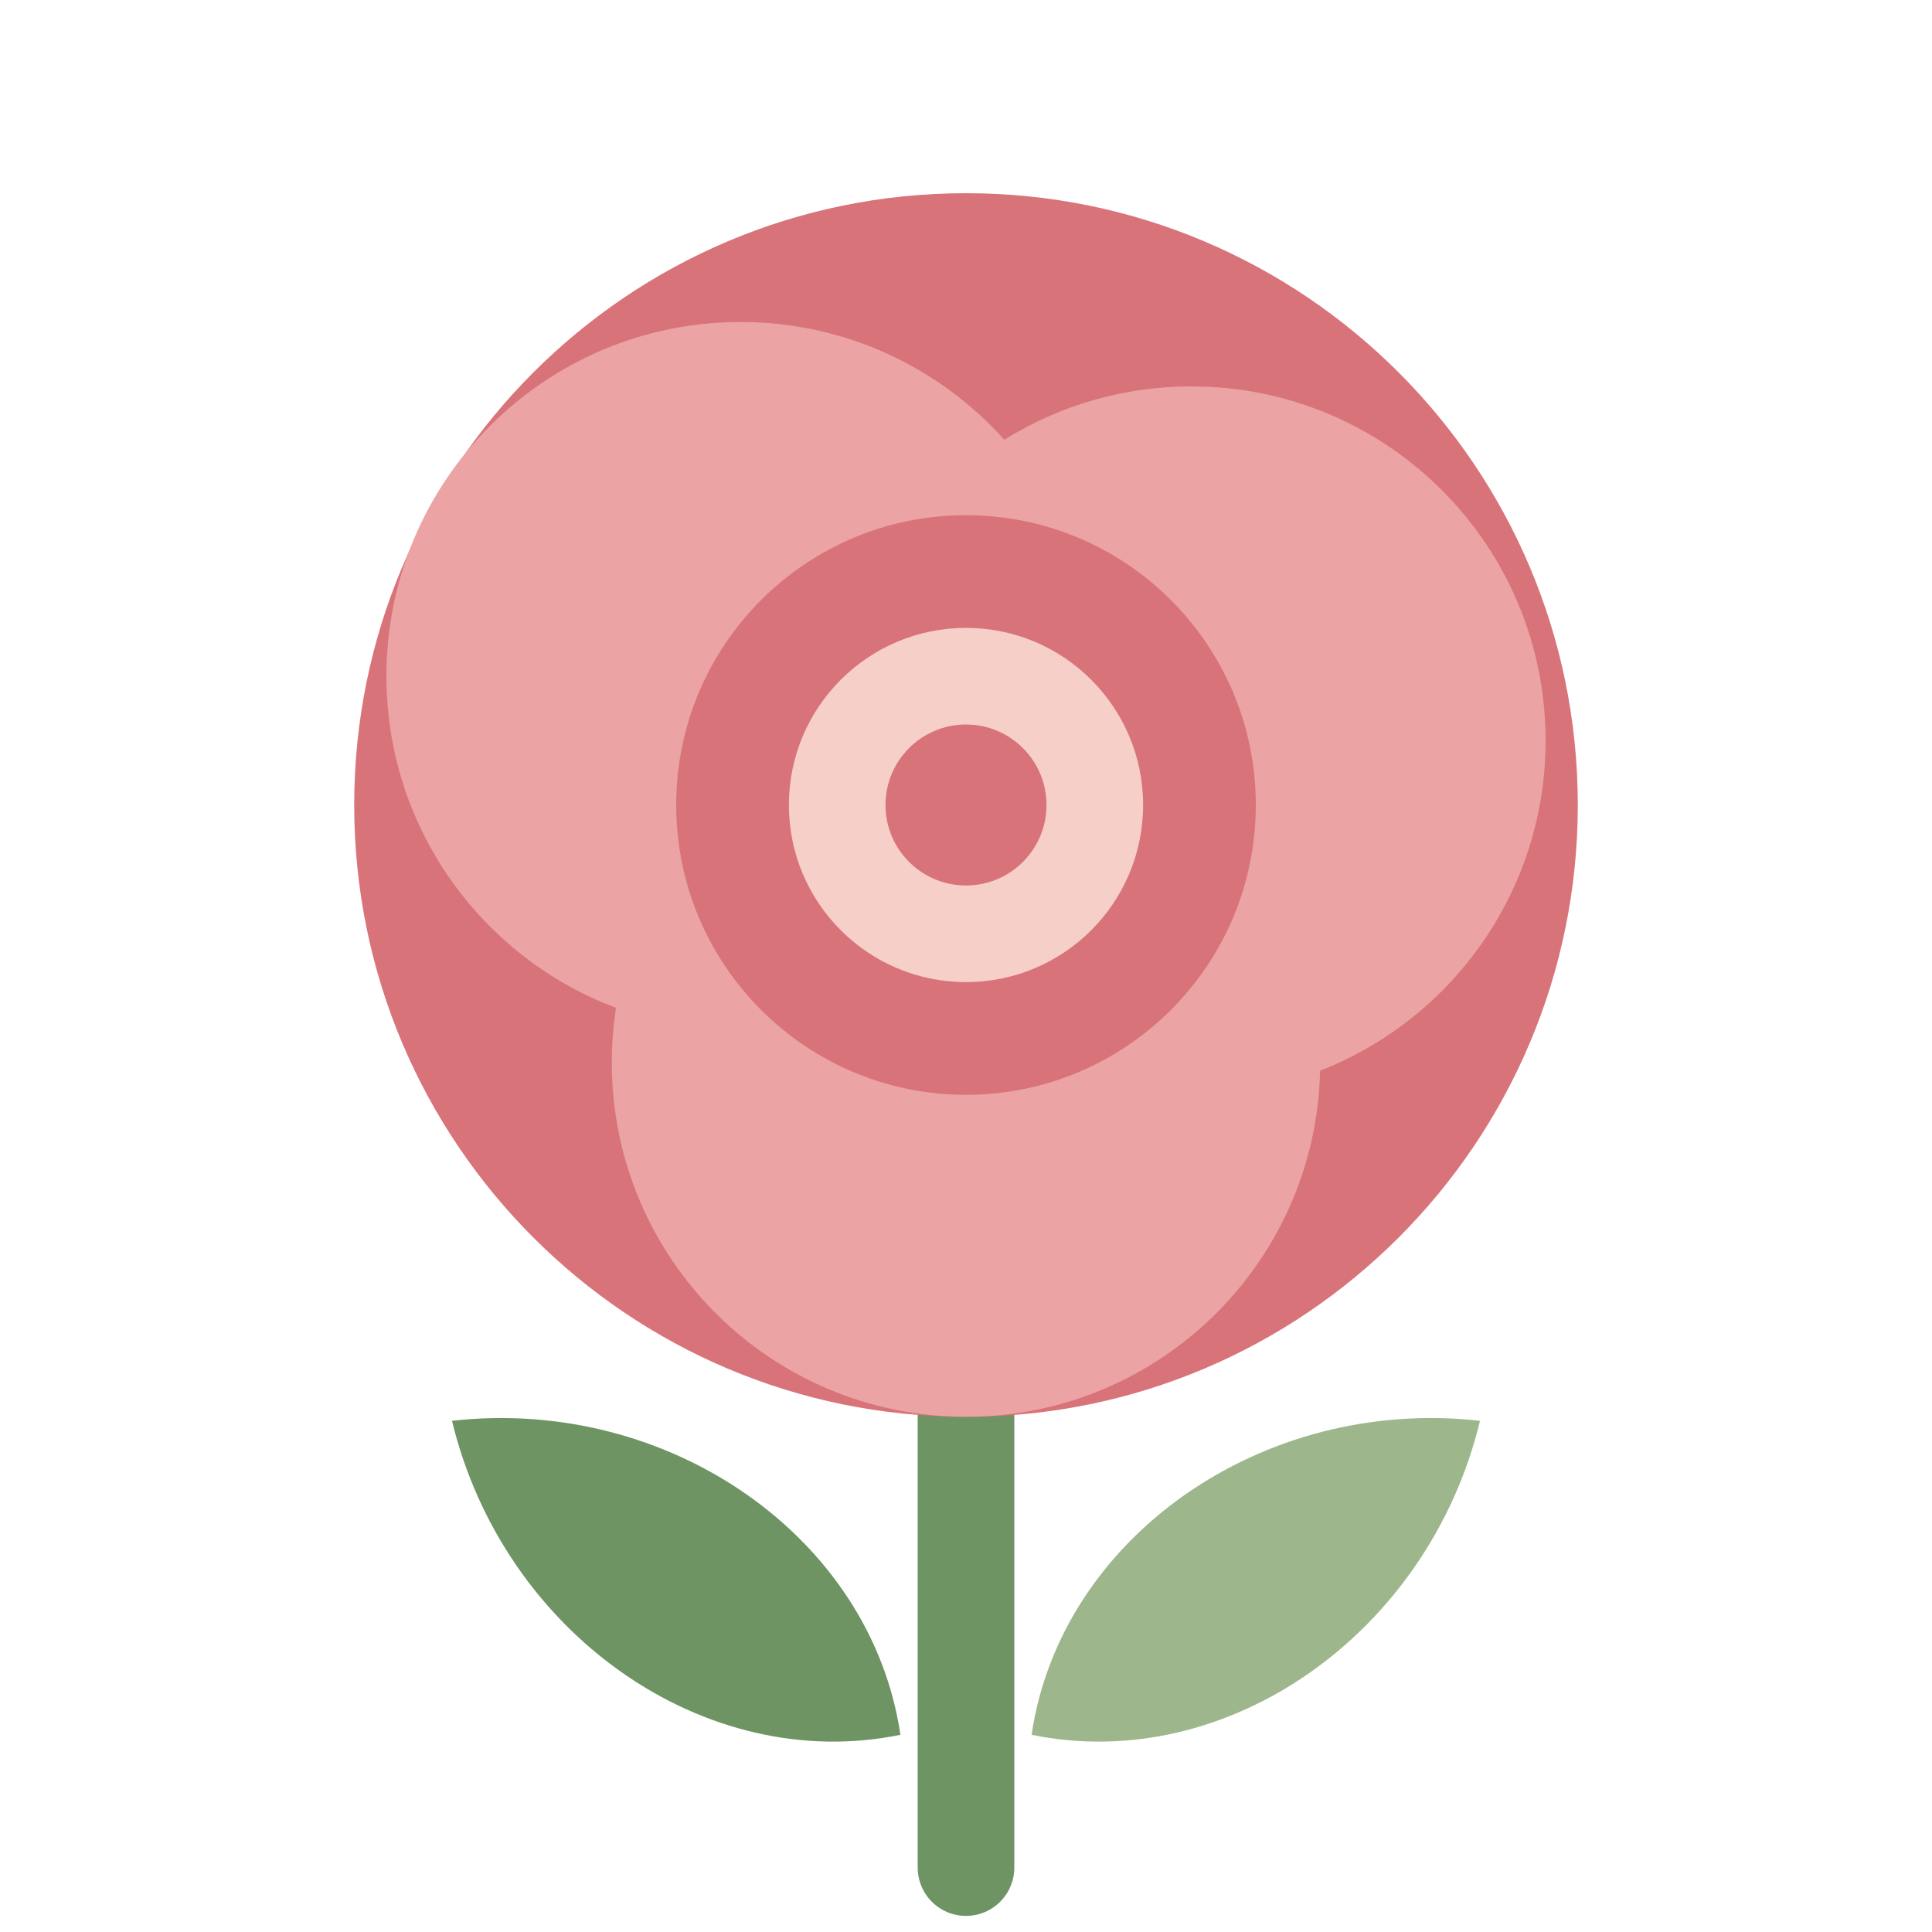
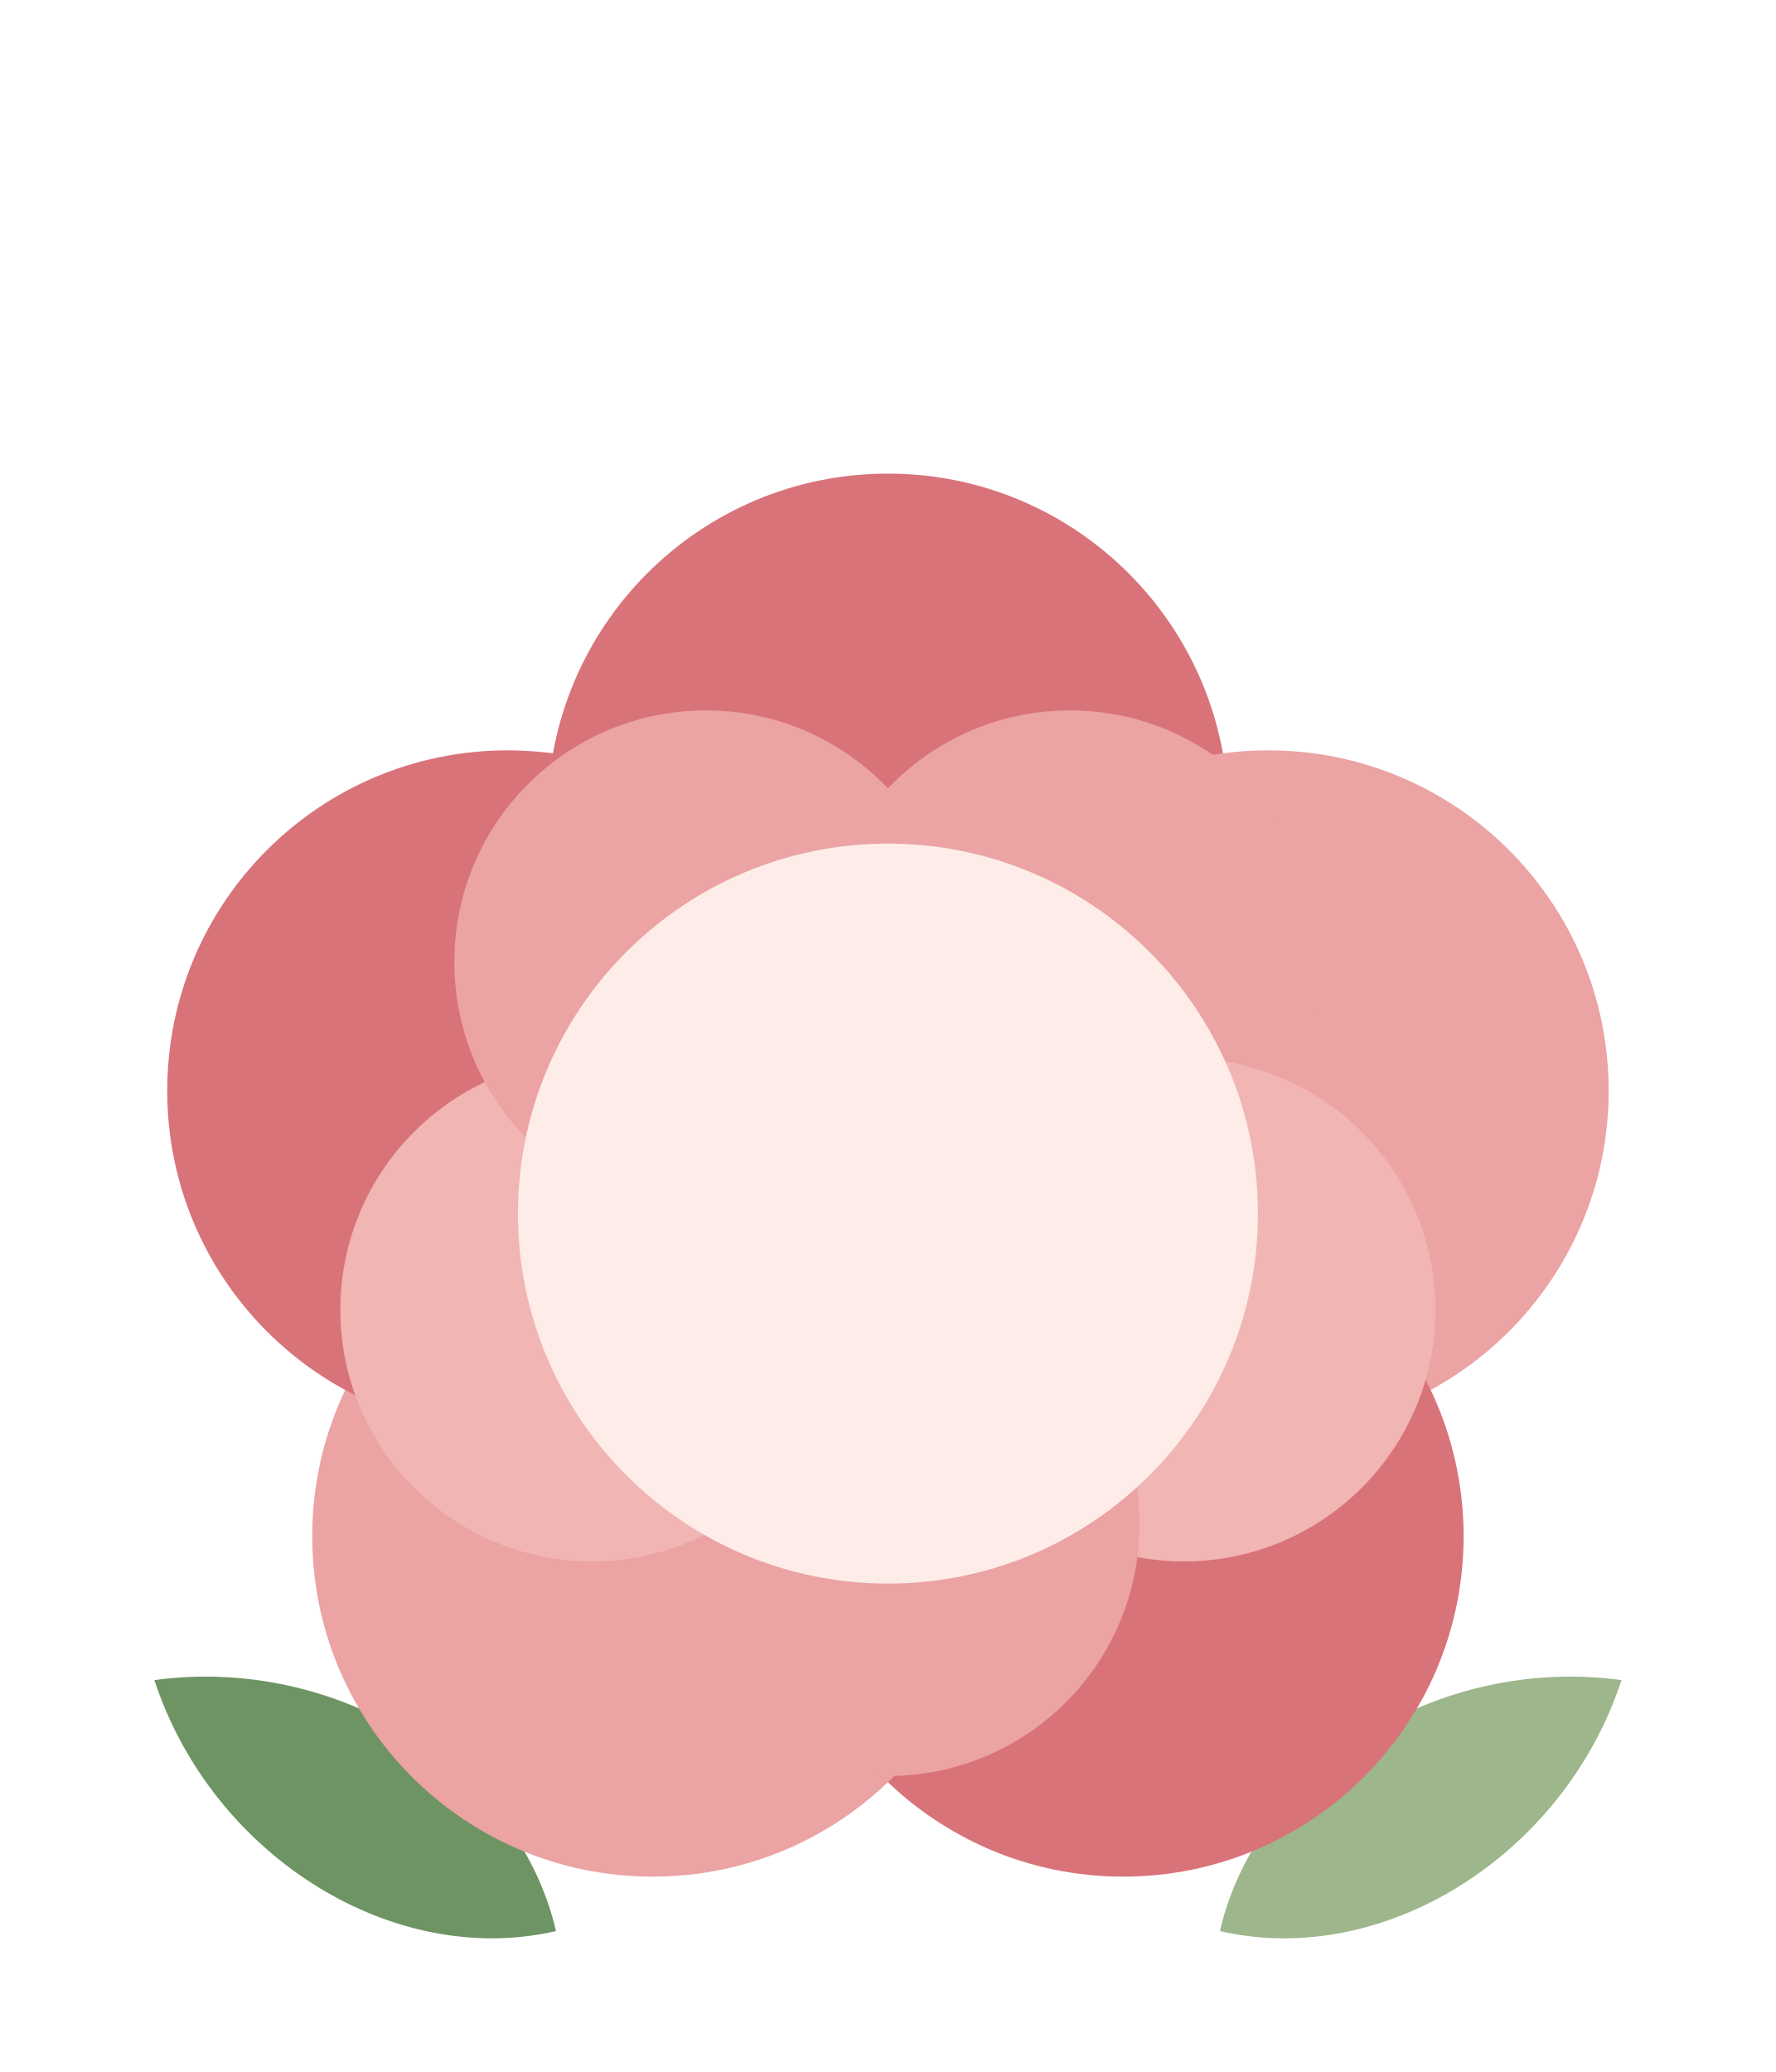
- <svg xmlns="http://www.w3.org/2000/svg" viewBox="0 0 120 120" width="120" height="120">
-   <path d="M60 116 C60 100 60 88 60 80" stroke="#6E9463" stroke-width="6" fill="none" stroke-linecap="round" />
-   <path transform="translate(42 98) rotate(-55)" fill="#6E9463" d="M0 -17 C9 -6.8 9 8.5 0 17 C-9 8.5 -9 -6.8 0 -17Z" />
-   <path transform="translate(78 98) rotate(55)" fill="#9DB68C" d="M0 -17 C9 -6.8 9 8.5 0 17 C-9 8.5 -9 -6.8 0 -17Z" />
-   <circle cx="60" cy="50" r="38" fill="#D9737A" />
-   <circle cx="46" cy="42" r="22" fill="#EBA3A3" />
-   <circle cx="74" cy="46" r="22" fill="#EBA3A3" />
-   <circle cx="60" cy="66" r="22" fill="#EBA3A3" />
-   <circle cx="60" cy="50" r="18" fill="#D9737A" />
-   <circle cx="60" cy="50" r="11" fill="#F6CFC9" />
-   <circle cx="60" cy="50" r="5" fill="#D9737A" />
+ <svg xmlns="http://www.w3.org/2000/svg" viewBox="0 0 120 140" width="120" height="140">
+   <path transform="translate(24.0 122.0) rotate(-58)" fill="#6E9463" d="M0 -16 C8 -6.4 8 8.0 0 16 C-8 8.0 -8 -6.4 0 -16Z" />
+   <path transform="translate(96.0 122.0) rotate(58)" fill="#9DB68C" d="M0 -16 C8 -6.4 8 8.0 0 16 C-8 8.0 -8 -6.4 0 -16Z" />
+   <circle cx="60.0" cy="55.0" r="23" fill="#D9737A" />
+   <circle cx="85.7" cy="73.7" r="23" fill="#EBA3A3" />
+   <circle cx="75.9" cy="103.8" r="23" fill="#D9737A" />
+   <circle cx="44.1" cy="103.8" r="23" fill="#EBA3A3" />
+   <circle cx="34.3" cy="73.7" r="23" fill="#D9737A" />
+   <circle cx="72.3" cy="65.0" r="17" fill="#EBA3A3" />
+   <circle cx="80.0" cy="88.5" r="17" fill="#F1B5B3" />
+   <circle cx="60.0" cy="103.0" r="17" fill="#EBA3A3" />
+   <circle cx="40.0" cy="88.5" r="17" fill="#F1B5B3" />
+   <circle cx="47.7" cy="65.0" r="17" fill="#EBA3A3" />
+   <circle cx="60" cy="82" r="25" fill="#FDECE8" />
</svg>
